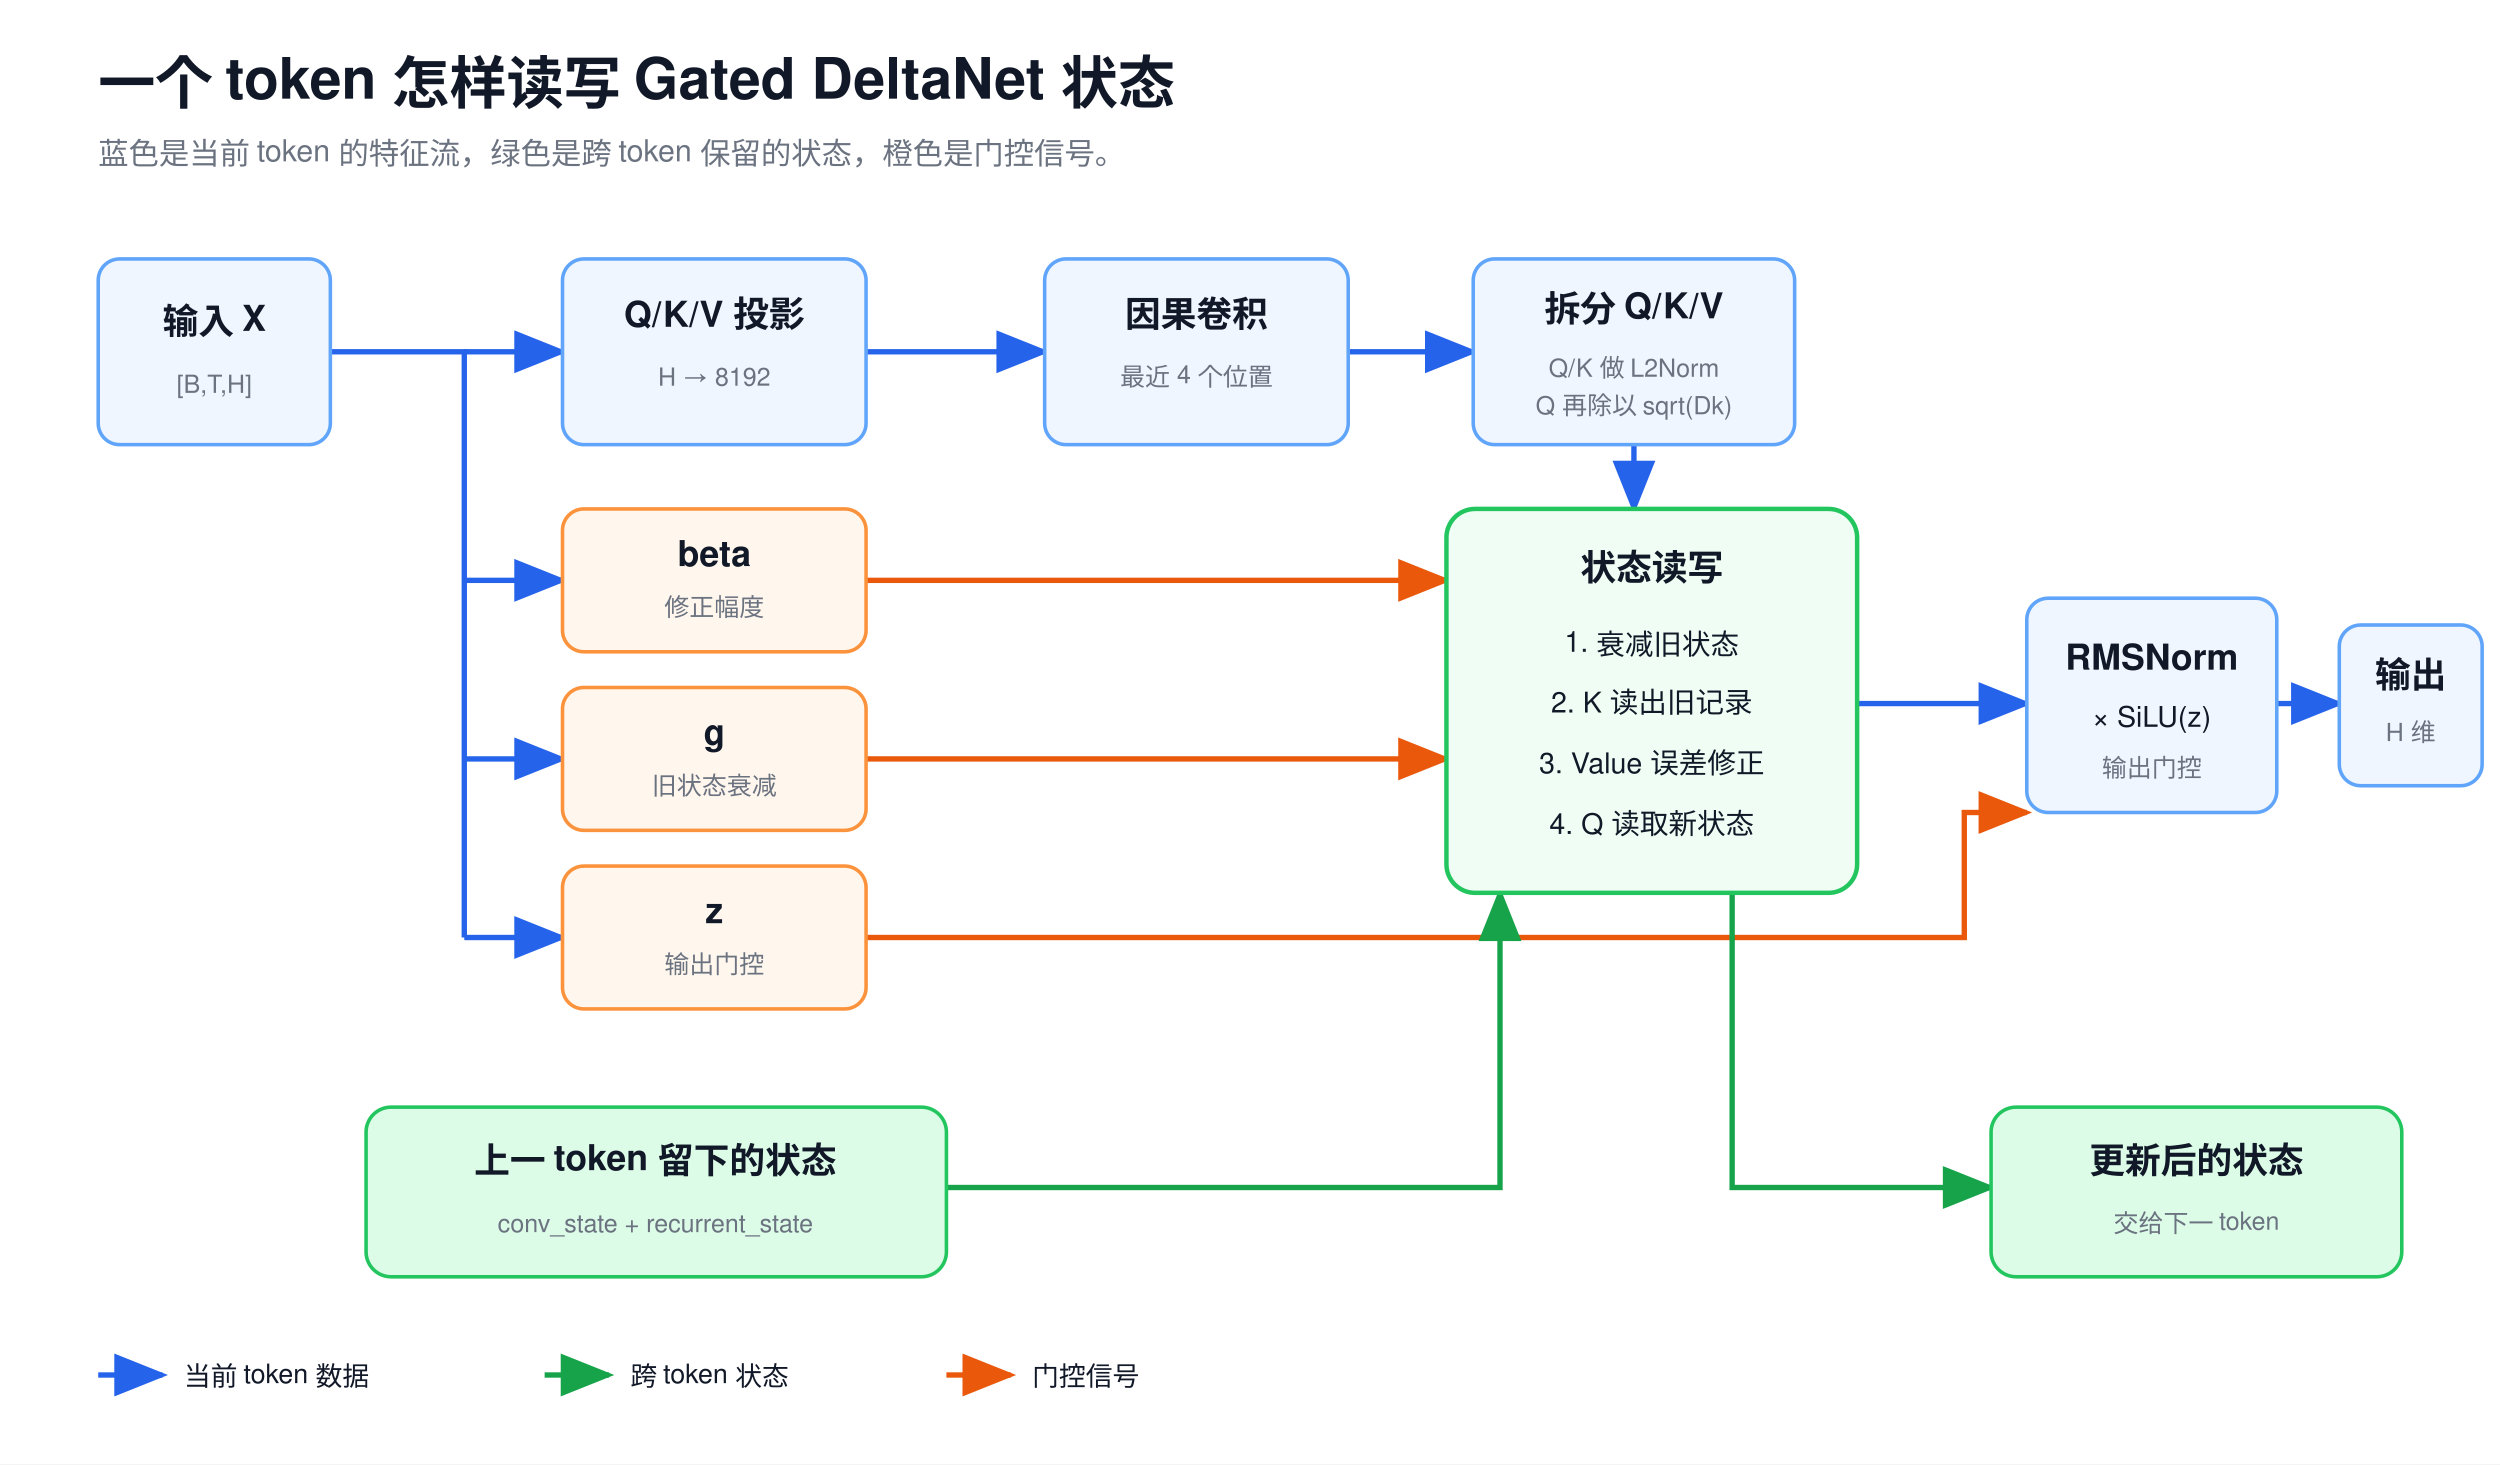
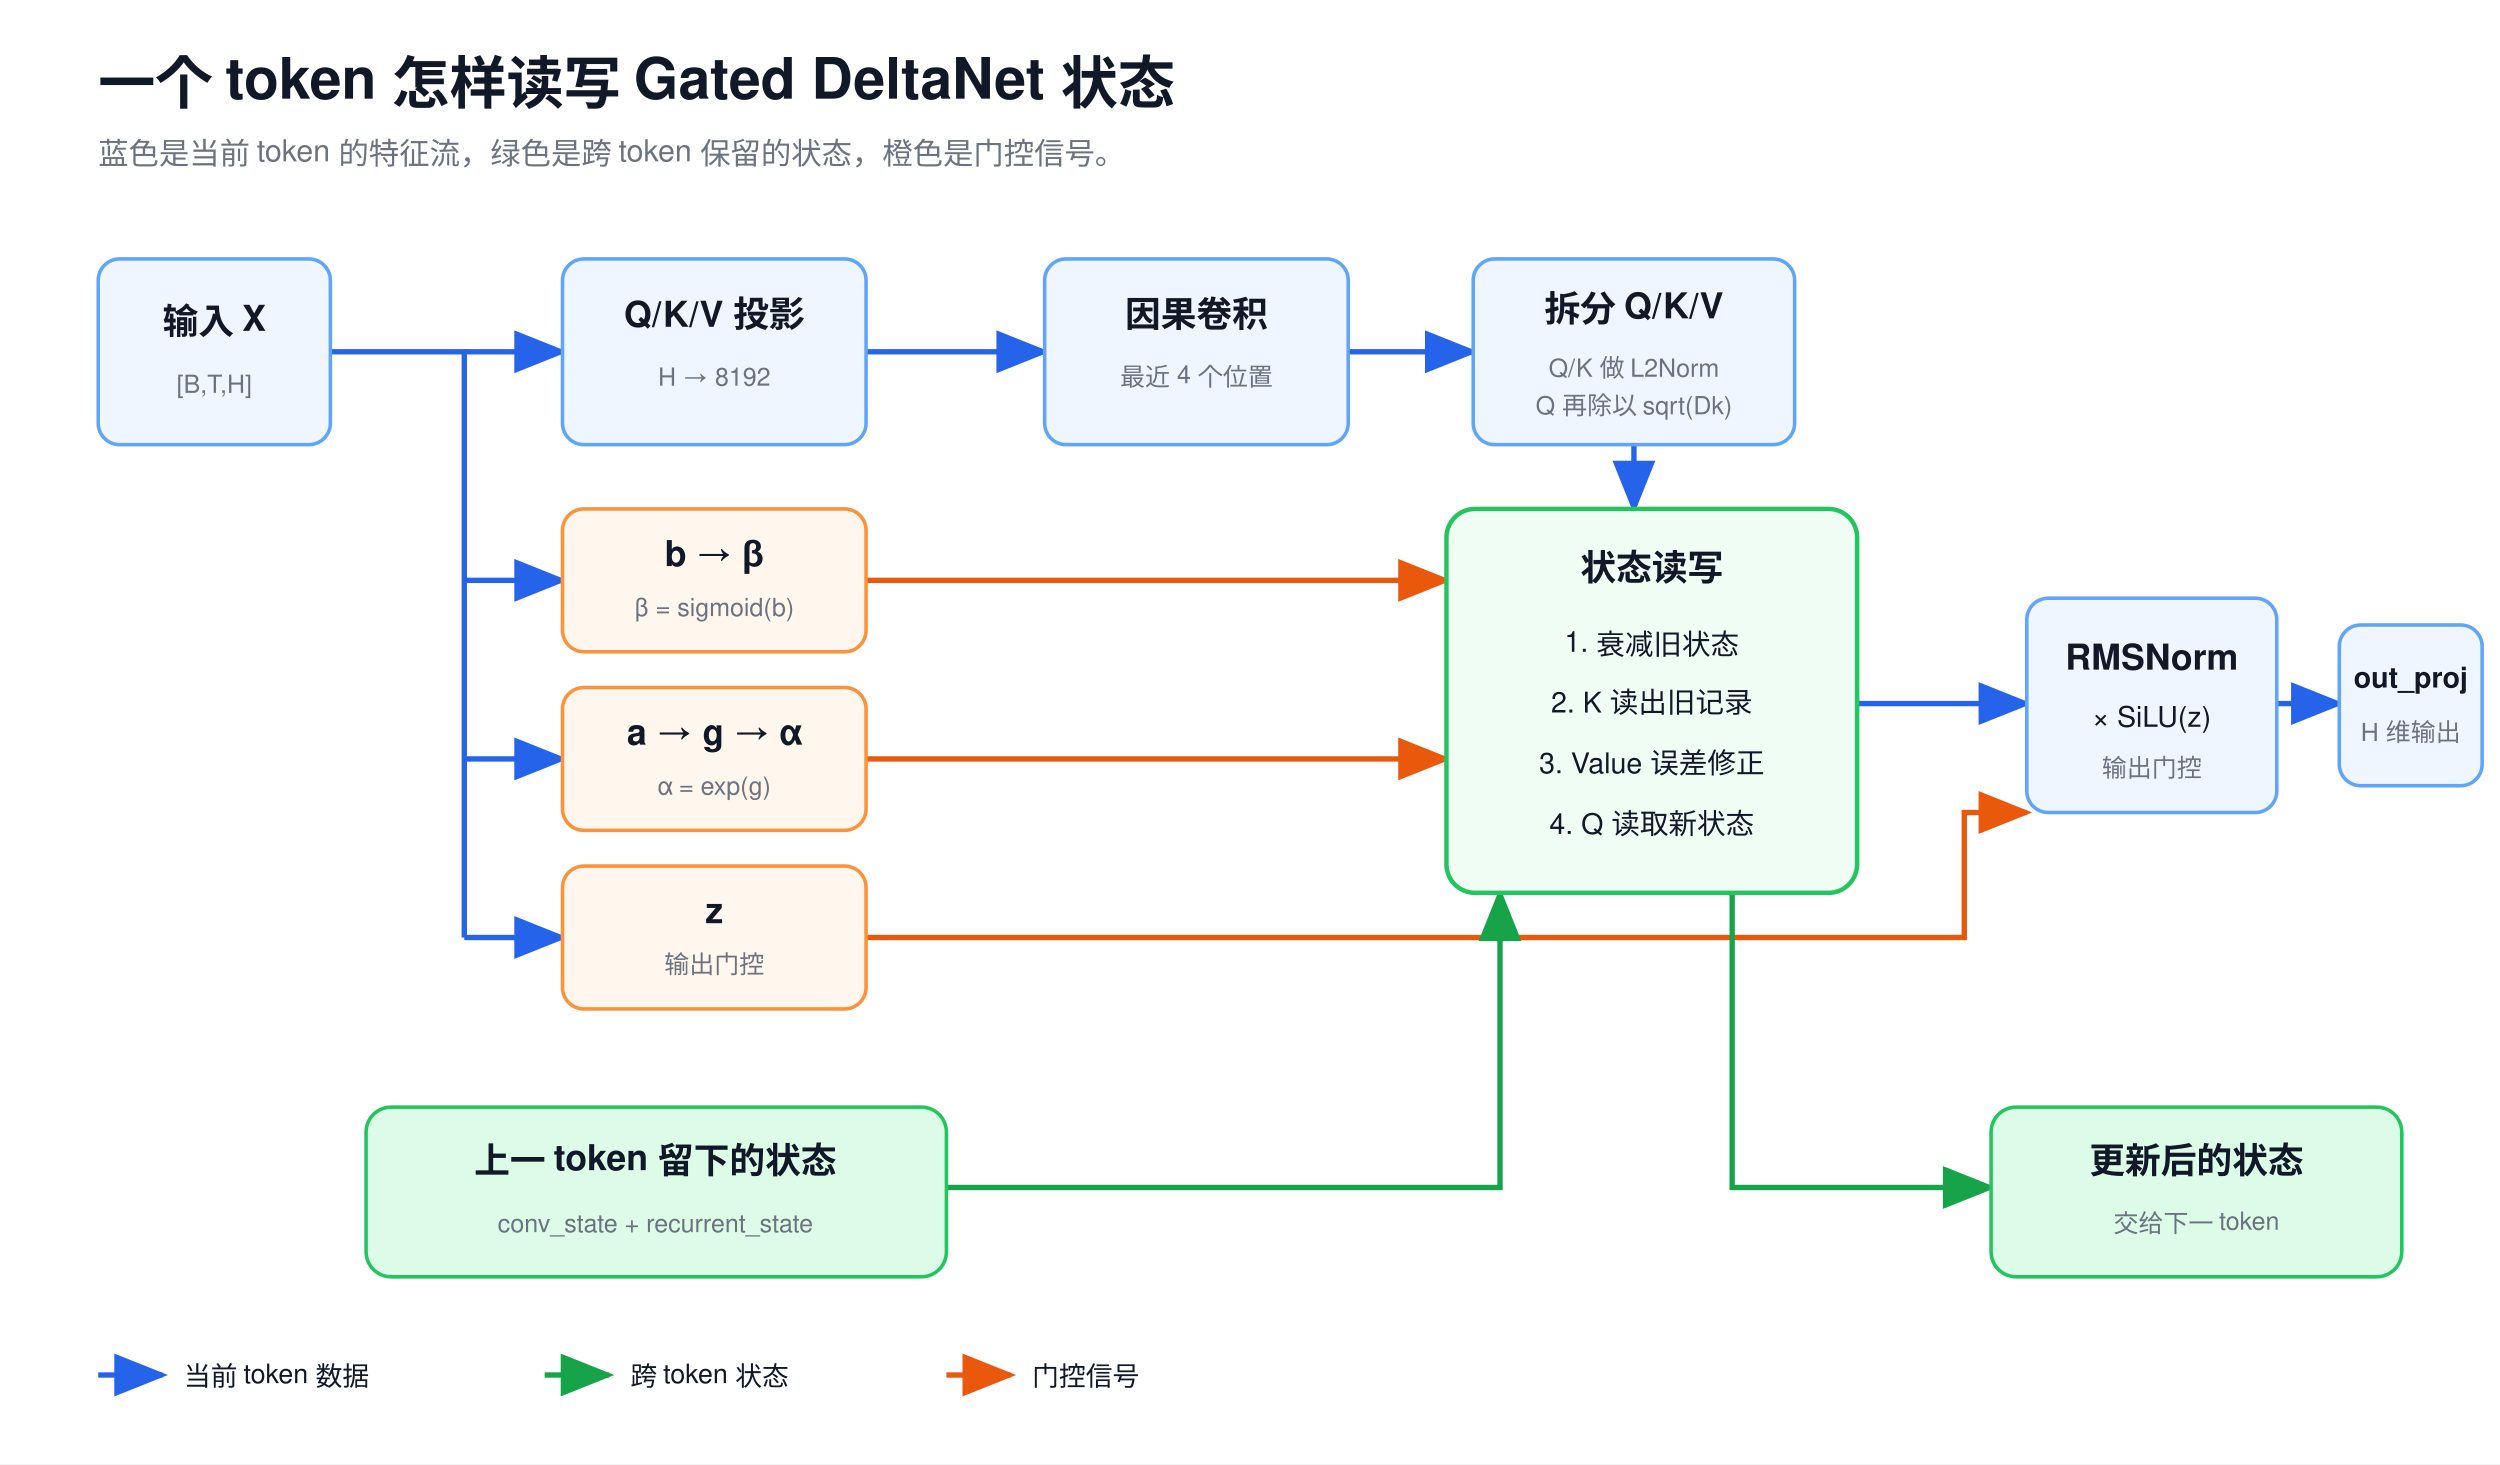
<svg xmlns="http://www.w3.org/2000/svg" viewBox="0 0 1400 820" width="1400" height="820" role="img" aria-labelledby="title desc">
  <defs>
    <marker id="a-blue" markerWidth="10" markerHeight="8" refX="9" refY="4" orient="auto">
      <path d="M0,0 L10,4 L0,8 Z" fill="#2563eb" />
    </marker>
    <marker id="a-orange" markerWidth="10" markerHeight="8" refX="9" refY="4" orient="auto">
      <path d="M0,0 L10,4 L0,8 Z" fill="#ea580c" />
    </marker>
    <marker id="a-green" markerWidth="10" markerHeight="8" refX="9" refY="4" orient="auto">
      <path d="M0,0 L10,4 L0,8 Z" fill="#16a34a" />
    </marker>
  </defs>
  <style>
    text { font-family: 'Helvetica Neue', Helvetica, Arial, 'PingFang SC', 'Microsoft YaHei', sans-serif; fill: #111827; }
    .title { font-size: 32px; font-weight: 700; }
    .sub { font-size: 17px; fill: #6b7280; }
    .h { font-size: 20px; font-weight: 700; text-anchor: middle; }
    .t { font-size: 16px; text-anchor: middle; }
    .s { font-size: 14px; fill: #6b7280; text-anchor: middle; }
    .line { fill: none; stroke-width: 3; }
  </style>
  <rect width="1400" height="820" fill="#ffffff" />
  <text x="55" y="58" class="title">一个 token 怎样读写 Gated DeltaNet 状态</text>
  <text x="55" y="92" class="sub">蓝色是当前 token 的特征流，绿色是跨 token 保留的状态，橙色是门控信号。</text>
  <path d="M185 197 H260 V525" class="line" stroke="#2563eb" />
  <path d="M260 197 H315" class="line" stroke="#2563eb" marker-end="url(#a-blue)" />
  <path d="M260 325 H315" class="line" stroke="#2563eb" marker-end="url(#a-blue)" />
  <path d="M260 425 H315" class="line" stroke="#2563eb" marker-end="url(#a-blue)" />
  <path d="M260 525 H315" class="line" stroke="#2563eb" marker-end="url(#a-blue)" />
  <path d="M485 197 H585" class="line" stroke="#2563eb" marker-end="url(#a-blue)" />
  <path d="M755 197 H825" class="line" stroke="#2563eb" marker-end="url(#a-blue)" />
  <path d="M915 249 V285" class="line" stroke="#2563eb" marker-end="url(#a-blue)" />
  <path d="M1040 394 H1135" class="line" stroke="#2563eb" marker-end="url(#a-blue)" />
  <path d="M1275 394 H1310" class="line" stroke="#2563eb" marker-end="url(#a-blue)" />
  <path d="M485 325 H810" class="line" stroke="#ea580c" marker-end="url(#a-orange)" />
  <path d="M485 425 H810" class="line" stroke="#ea580c" marker-end="url(#a-orange)" />
  <path d="M485 525 H1100 V455 H1135" class="line" stroke="#ea580c" marker-end="url(#a-orange)" />
  <path d="M530 665 H840 V500" class="line" stroke="#16a34a" marker-end="url(#a-green)" />
  <path d="M970 500 V665 H1115" class="line" stroke="#16a34a" marker-end="url(#a-green)" />
  <rect x="55" y="145" width="130" height="104" rx="12" fill="#eff6ff" stroke="#60a5fa" stroke-width="2" />
  <text x="120" y="187" class="h">输入 X</text>
  <text x="120" y="220" class="s">[B,T,H]</text>
  <rect x="315" y="145" width="170" height="104" rx="12" fill="#eff6ff" stroke="#60a5fa" stroke-width="2" />
  <text x="400" y="183" class="h">Q/K/V 投影</text>
  <text x="400" y="216" class="s">H → 8192</text>
  <rect x="315" y="285" width="170" height="80" rx="12" fill="#fff7ed" stroke="#fb923c" stroke-width="2" />
-   <text x="400" y="317" class="h">beta</text>
-   <text x="400" y="345" class="s">修正幅度</text>
+   <text x="400" y="317" class="h">b → β</text>
+   <text x="400" y="345" class="s">β = sigmoid(b)</text>
  <rect x="315" y="385" width="170" height="80" rx="12" fill="#fff7ed" stroke="#fb923c" stroke-width="2" />
-   <text x="400" y="417" class="h">g</text>
-   <text x="400" y="445" class="s">旧状态衰减</text>
+   <text x="400" y="417" class="h">a → g → α</text>
+   <text x="400" y="445" class="s">α = exp(g)</text>
  <rect x="315" y="485" width="170" height="80" rx="12" fill="#fff7ed" stroke="#fb923c" stroke-width="2" />
  <text x="400" y="517" class="h">z</text>
  <text x="400" y="545" class="s">输出门控</text>
  <rect x="585" y="145" width="170" height="104" rx="12" fill="#eff6ff" stroke="#60a5fa" stroke-width="2" />
  <text x="670" y="183" class="h">因果卷积</text>
  <text x="670" y="216" class="s">最近 4 个位置</text>
  <rect x="825" y="145" width="180" height="104" rx="12" fill="#eff6ff" stroke="#60a5fa" stroke-width="2" />
  <text x="915" y="180" class="h">拆分 Q/K/V</text>
  <text x="915" y="211" class="s">Q/K 做 L2Norm</text>
  <text x="915" y="232" class="s">Q 再除以 sqrt(Dk)</text>
  <rect x="810" y="285" width="230" height="215" rx="16" fill="#f0fdf4" stroke="#22c55e" stroke-width="2.5" />
  <text x="925" y="325" class="h">状态读写</text>
  <text x="925" y="365" class="t">1. 衰减旧状态</text>
  <text x="925" y="399" class="t">2. K 读出旧记录</text>
  <text x="925" y="433" class="t">3. Value 误差修正</text>
  <text x="925" y="467" class="t">4. Q 读取新状态</text>
  <rect x="1135" y="335" width="140" height="120" rx="12" fill="#eff6ff" stroke="#60a5fa" stroke-width="2" />
  <text x="1205" y="375" class="h">RMSNorm</text>
  <text x="1205" y="407" class="t">× SiLU(z)</text>
  <text x="1205" y="435" class="s">输出门控</text>
  <rect x="1310" y="350" width="80" height="90" rx="12" fill="#eff6ff" stroke="#60a5fa" stroke-width="2" />
-   <text x="1350" y="385" class="h">输出</text>
-   <text x="1350" y="415" class="s">H 维</text>
+   <text x="1350" y="385" class="t" font-weight="700">out_proj</text>
+   <text x="1350" y="415" class="s">H 维输出</text>
  <rect x="205" y="620" width="325" height="95" rx="14" fill="#dcfce7" stroke="#22c55e" stroke-width="2" />
  <text x="367" y="657" class="h">上一 token 留下的状态</text>
  <text x="367" y="690" class="s">conv_state + recurrent_state</text>
  <rect x="1115" y="620" width="230" height="95" rx="14" fill="#dcfce7" stroke="#22c55e" stroke-width="2" />
  <text x="1230" y="657" class="h">更新后的状态</text>
  <text x="1230" y="690" class="s">交给下一 token</text>
  <g transform="translate(55 770)">
    <line x1="0" y1="0" x2="36" y2="0" stroke="#2563eb" stroke-width="3" marker-end="url(#a-blue)" />
    <text x="48" y="6" font-size="15" fill="#6b7280">当前 token 数据</text>
    <line x1="250" y1="0" x2="286" y2="0" stroke="#16a34a" stroke-width="3" marker-end="url(#a-green)" />
    <text x="298" y="6" font-size="15" fill="#6b7280">跨 token 状态</text>
    <line x1="475" y1="0" x2="511" y2="0" stroke="#ea580c" stroke-width="3" marker-end="url(#a-orange)" />
    <text x="523" y="6" font-size="15" fill="#6b7280">门控信号</text>
  </g>
</svg>
